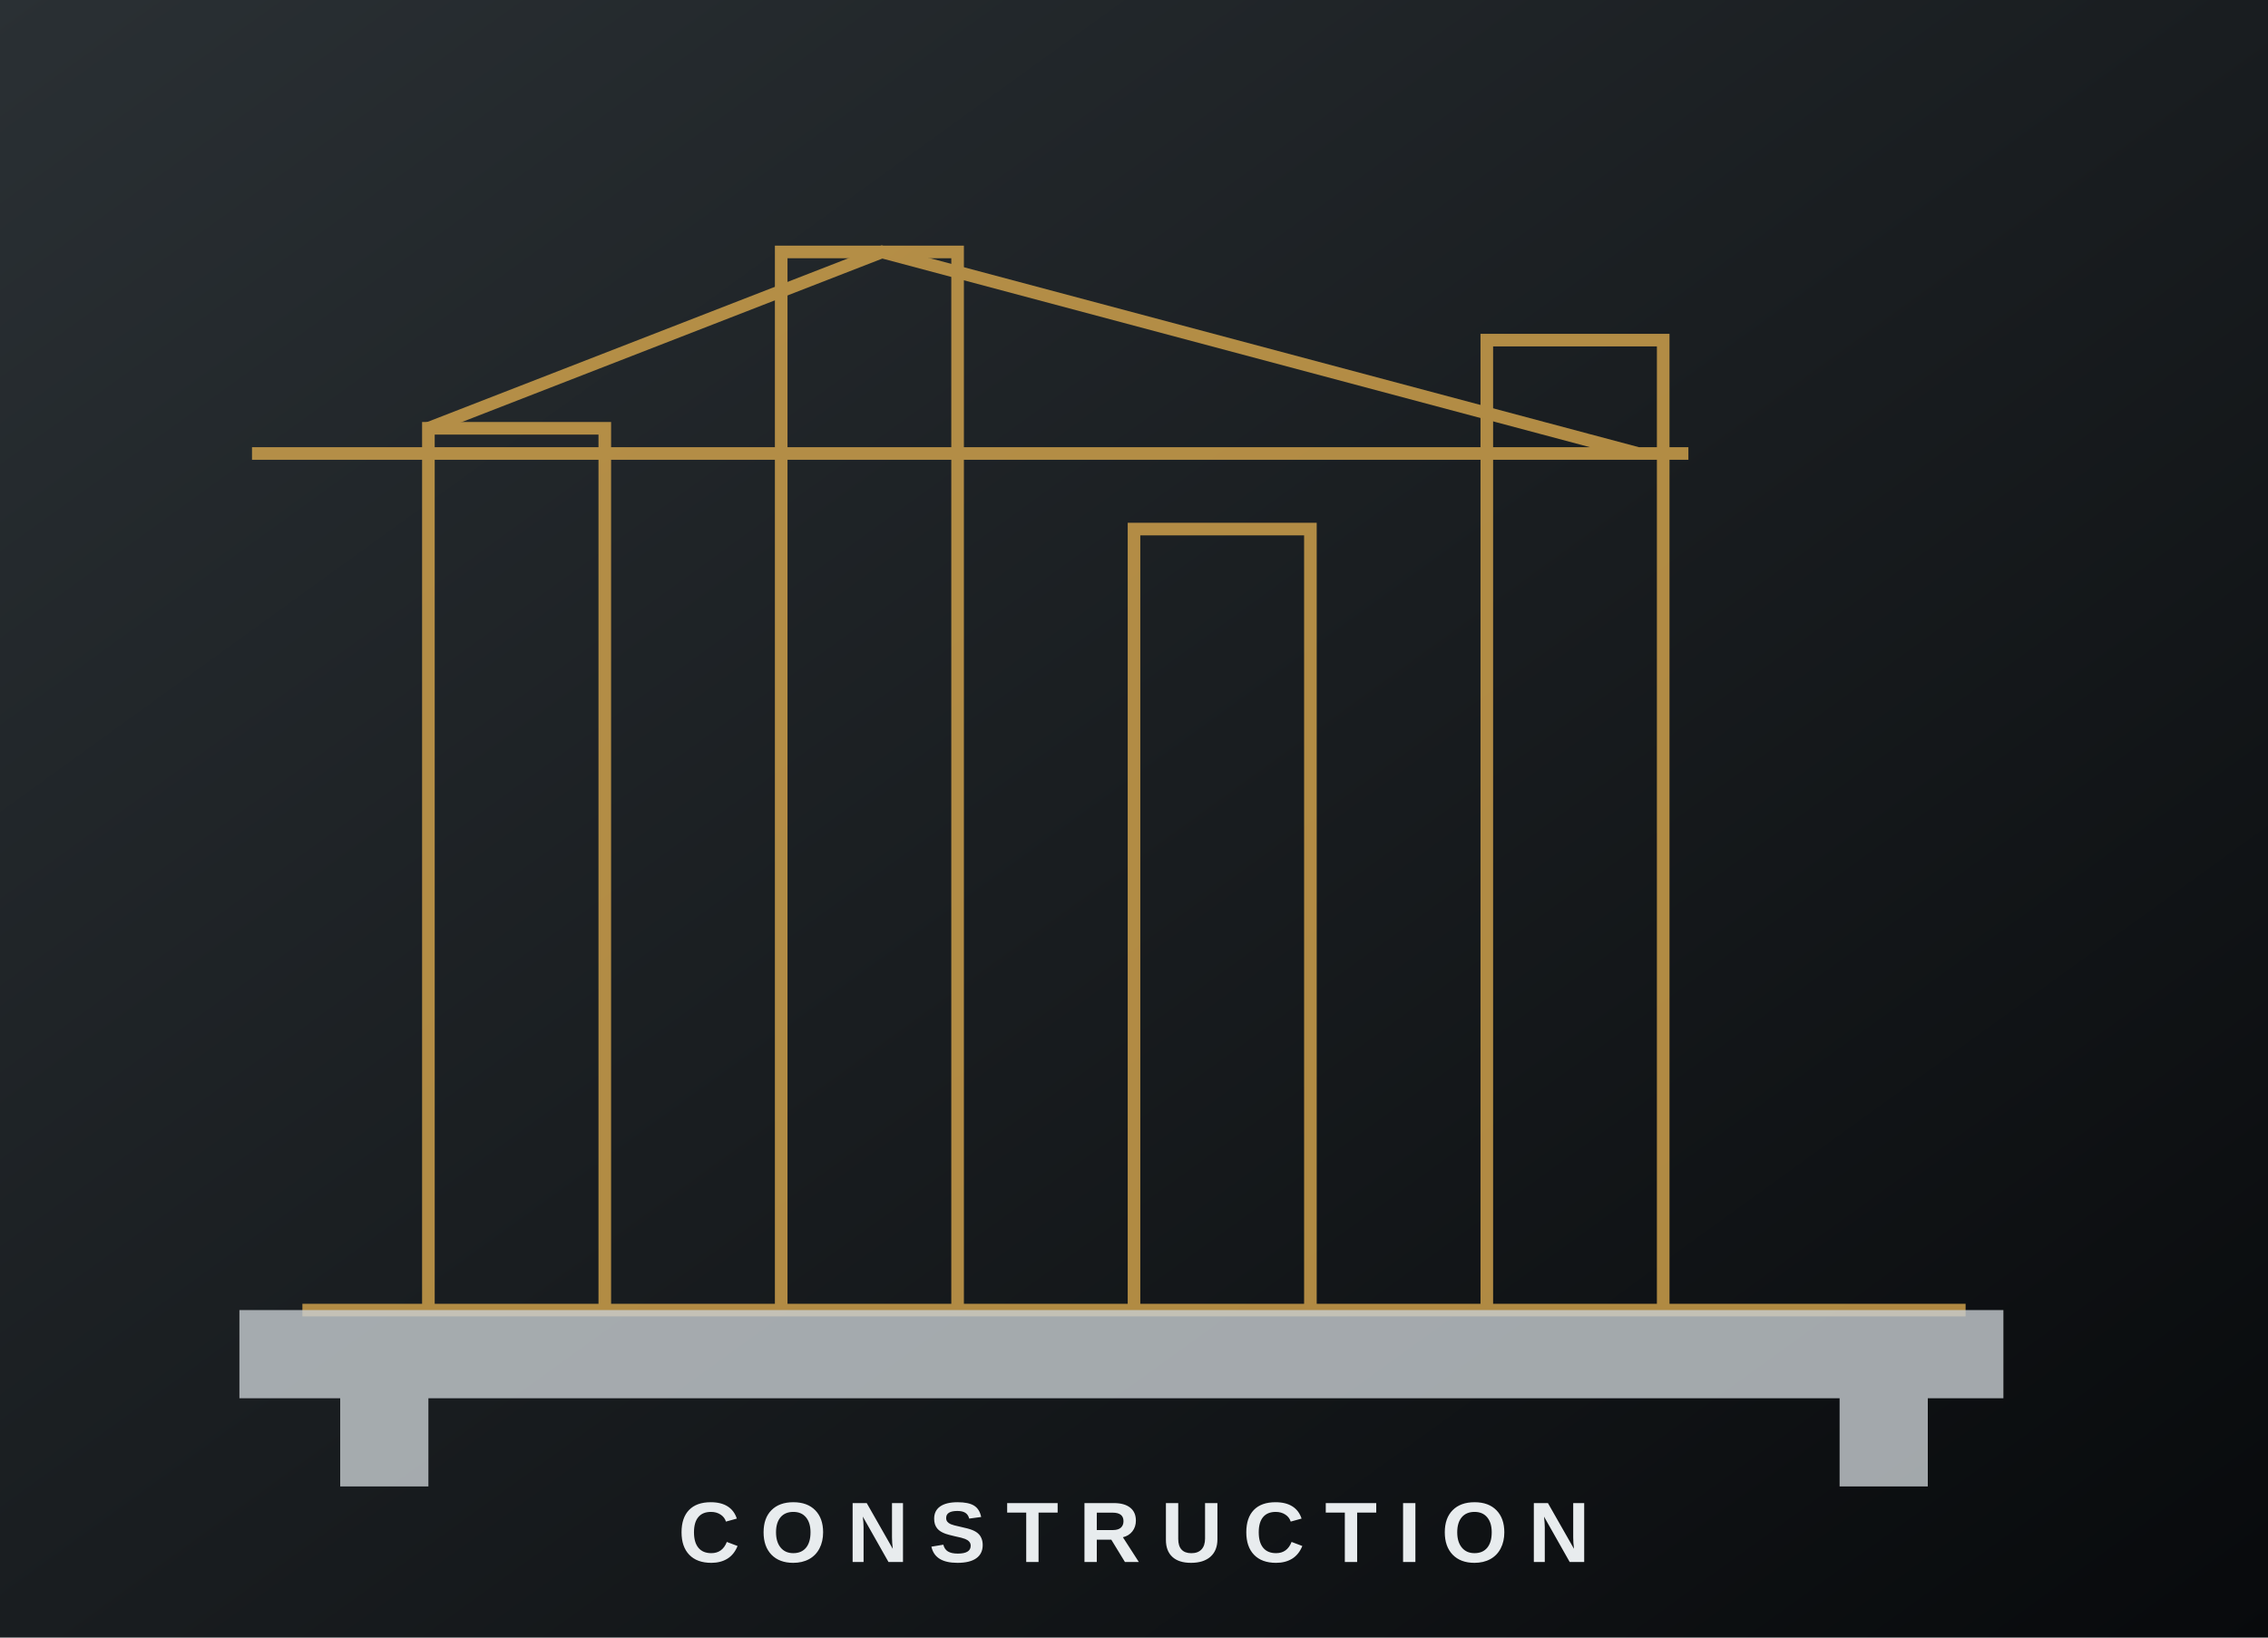
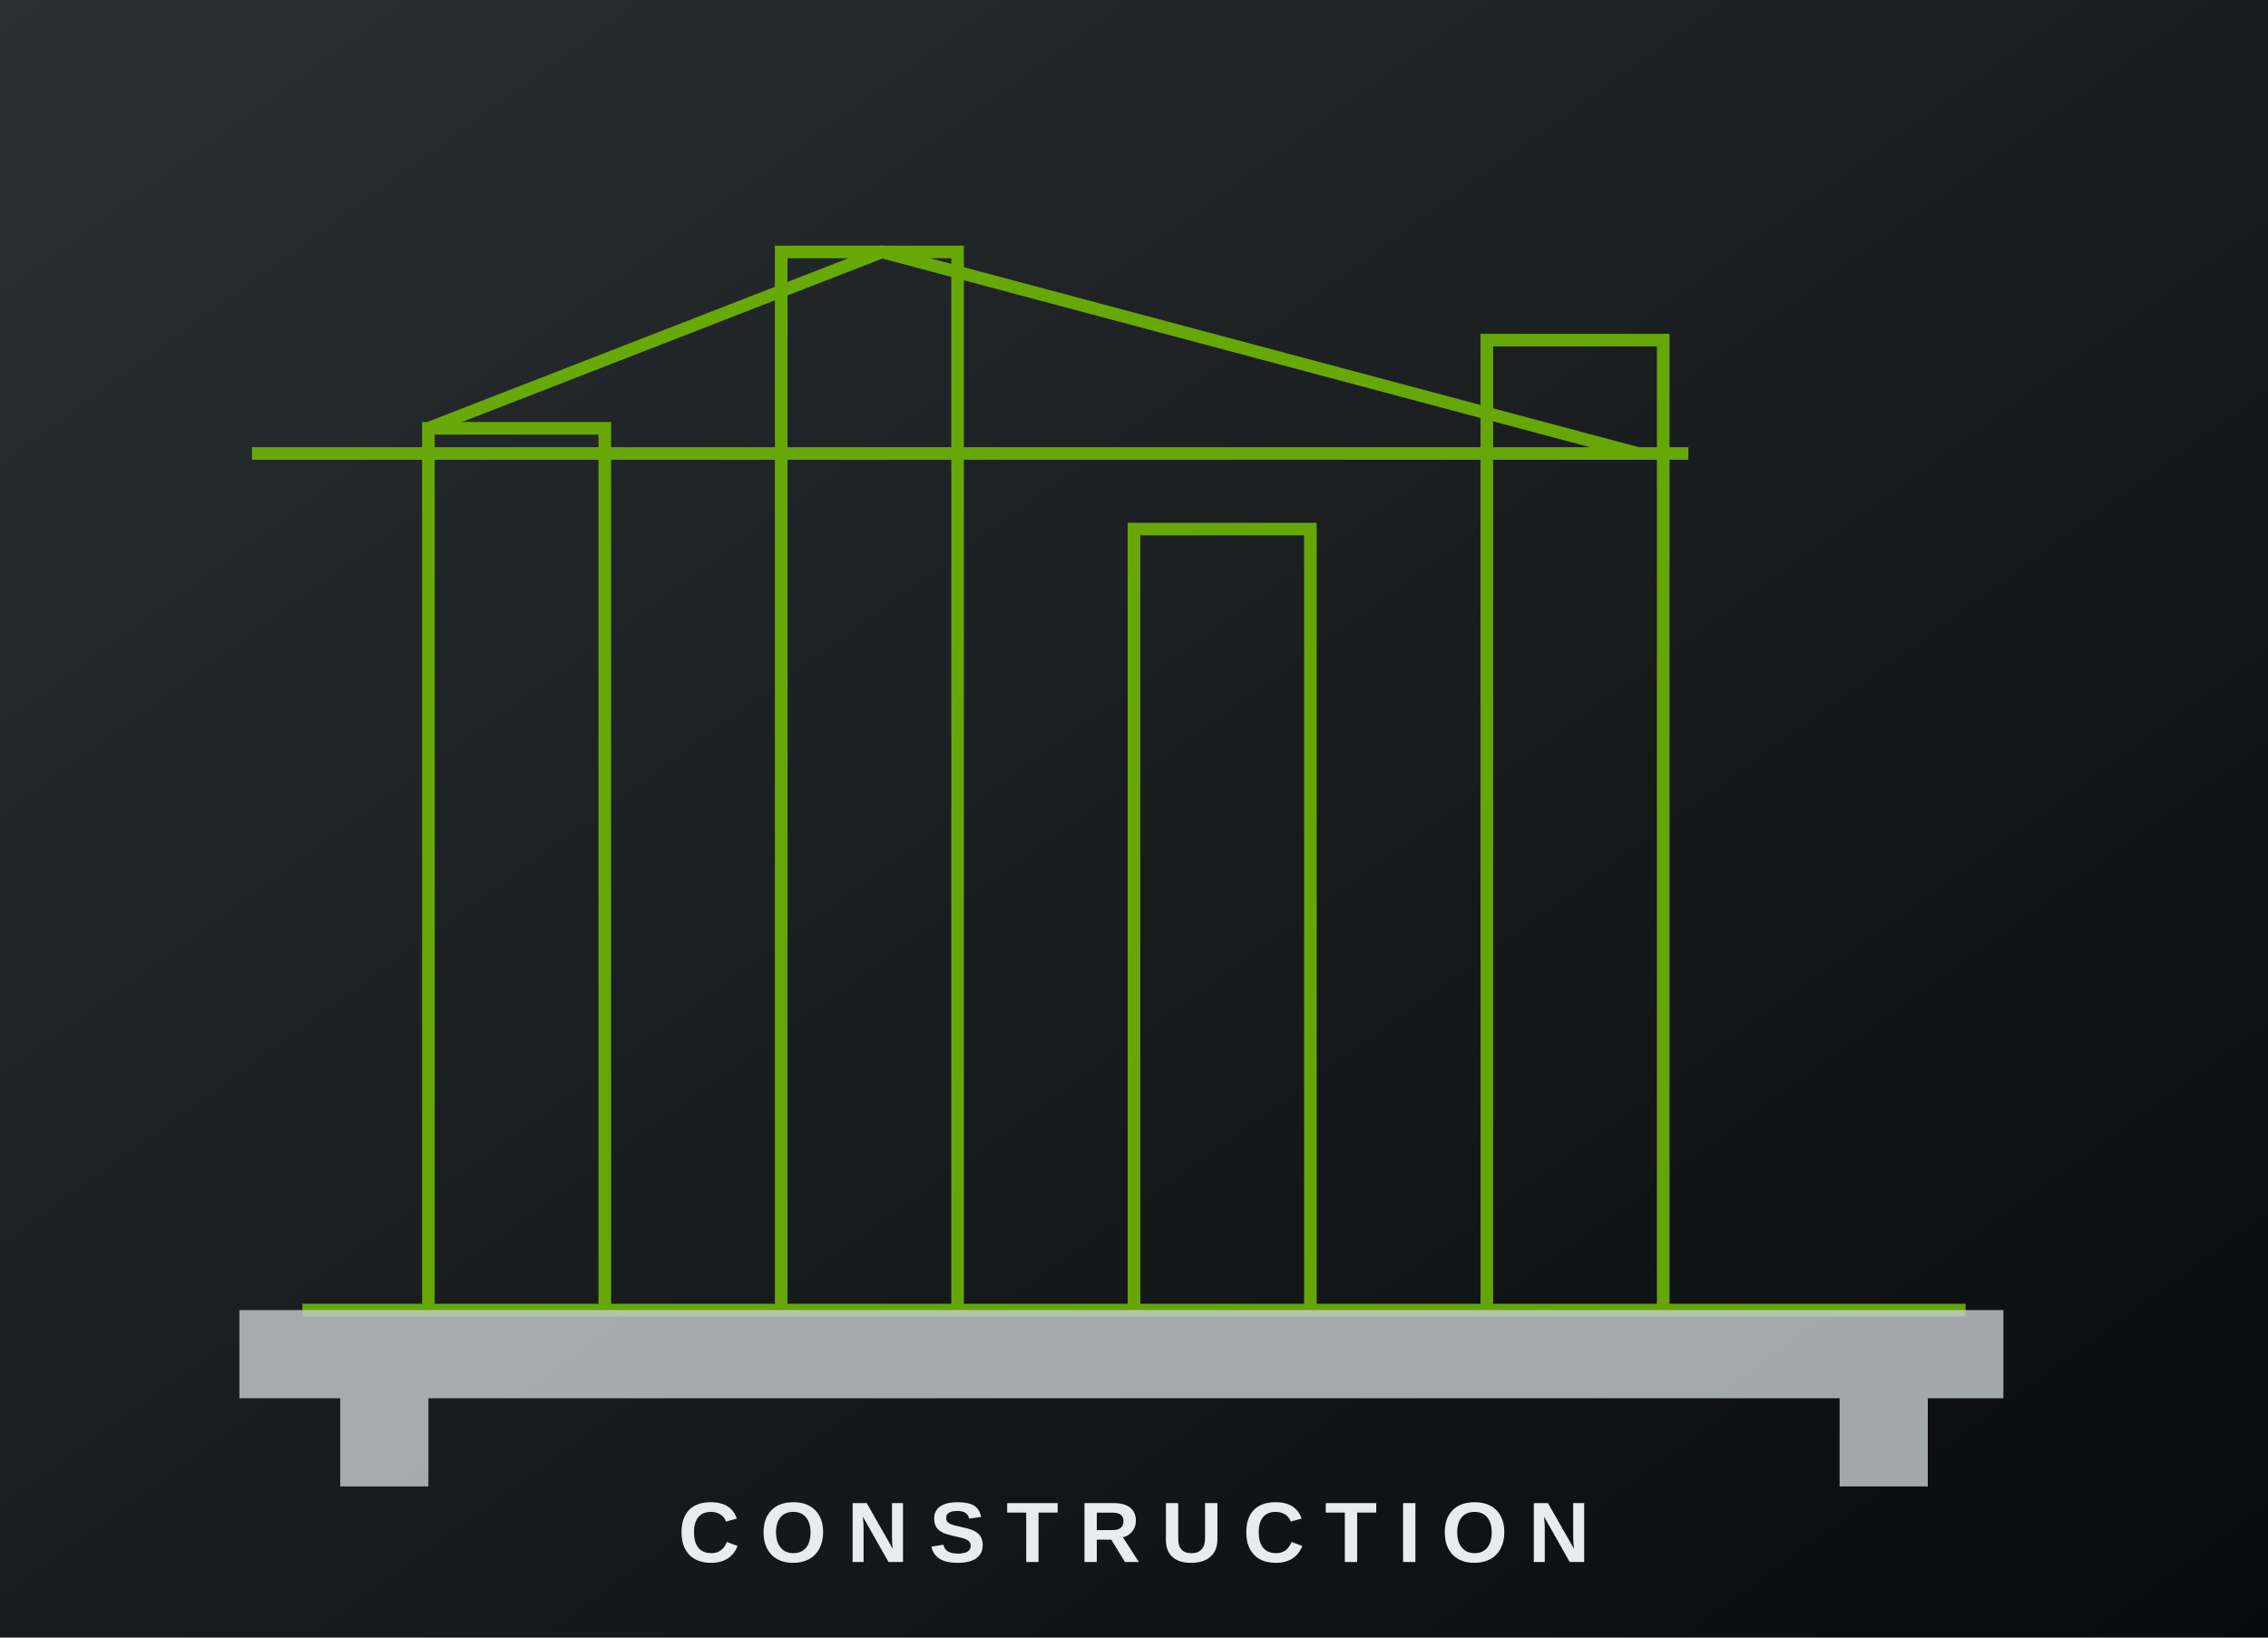
<svg xmlns="http://www.w3.org/2000/svg" viewBox="0 0 900 650">
  <defs>
    <linearGradient id="g" x2="1" y2="1">
      <stop stop-color="#2a3034" />
      <stop offset="1" stop-color="#080a0c" />
    </linearGradient>
  </defs>
  <rect width="900" height="650" fill="url(#g)" />
-   <g stroke="#d8a84e" stroke-width="5" fill="none" opacity=".8">
+   <g stroke="#79c900" stroke-width="5" fill="none" opacity=".8">
    <path d="M120 520h660M170 520V170h70v350M310 520V100h70v420M450 520V210h70v310M590 520V135h70v385" />
    <path d="M100 180h570M170 170l180-70 300 80" />
  </g>
  <g fill="#c8ced2" opacity=".8">
    <path d="M95 520h700v35H95z" />
    <path d="M135 545h35v45h-35zM730 545h35v45h-35z" />
  </g>
  <text x="450" y="620" text-anchor="middle" fill="#e8ecee" font-family="Arial" font-size="34" font-weight="700" letter-spacing="8">CONSTRUCTION</text>
</svg>
